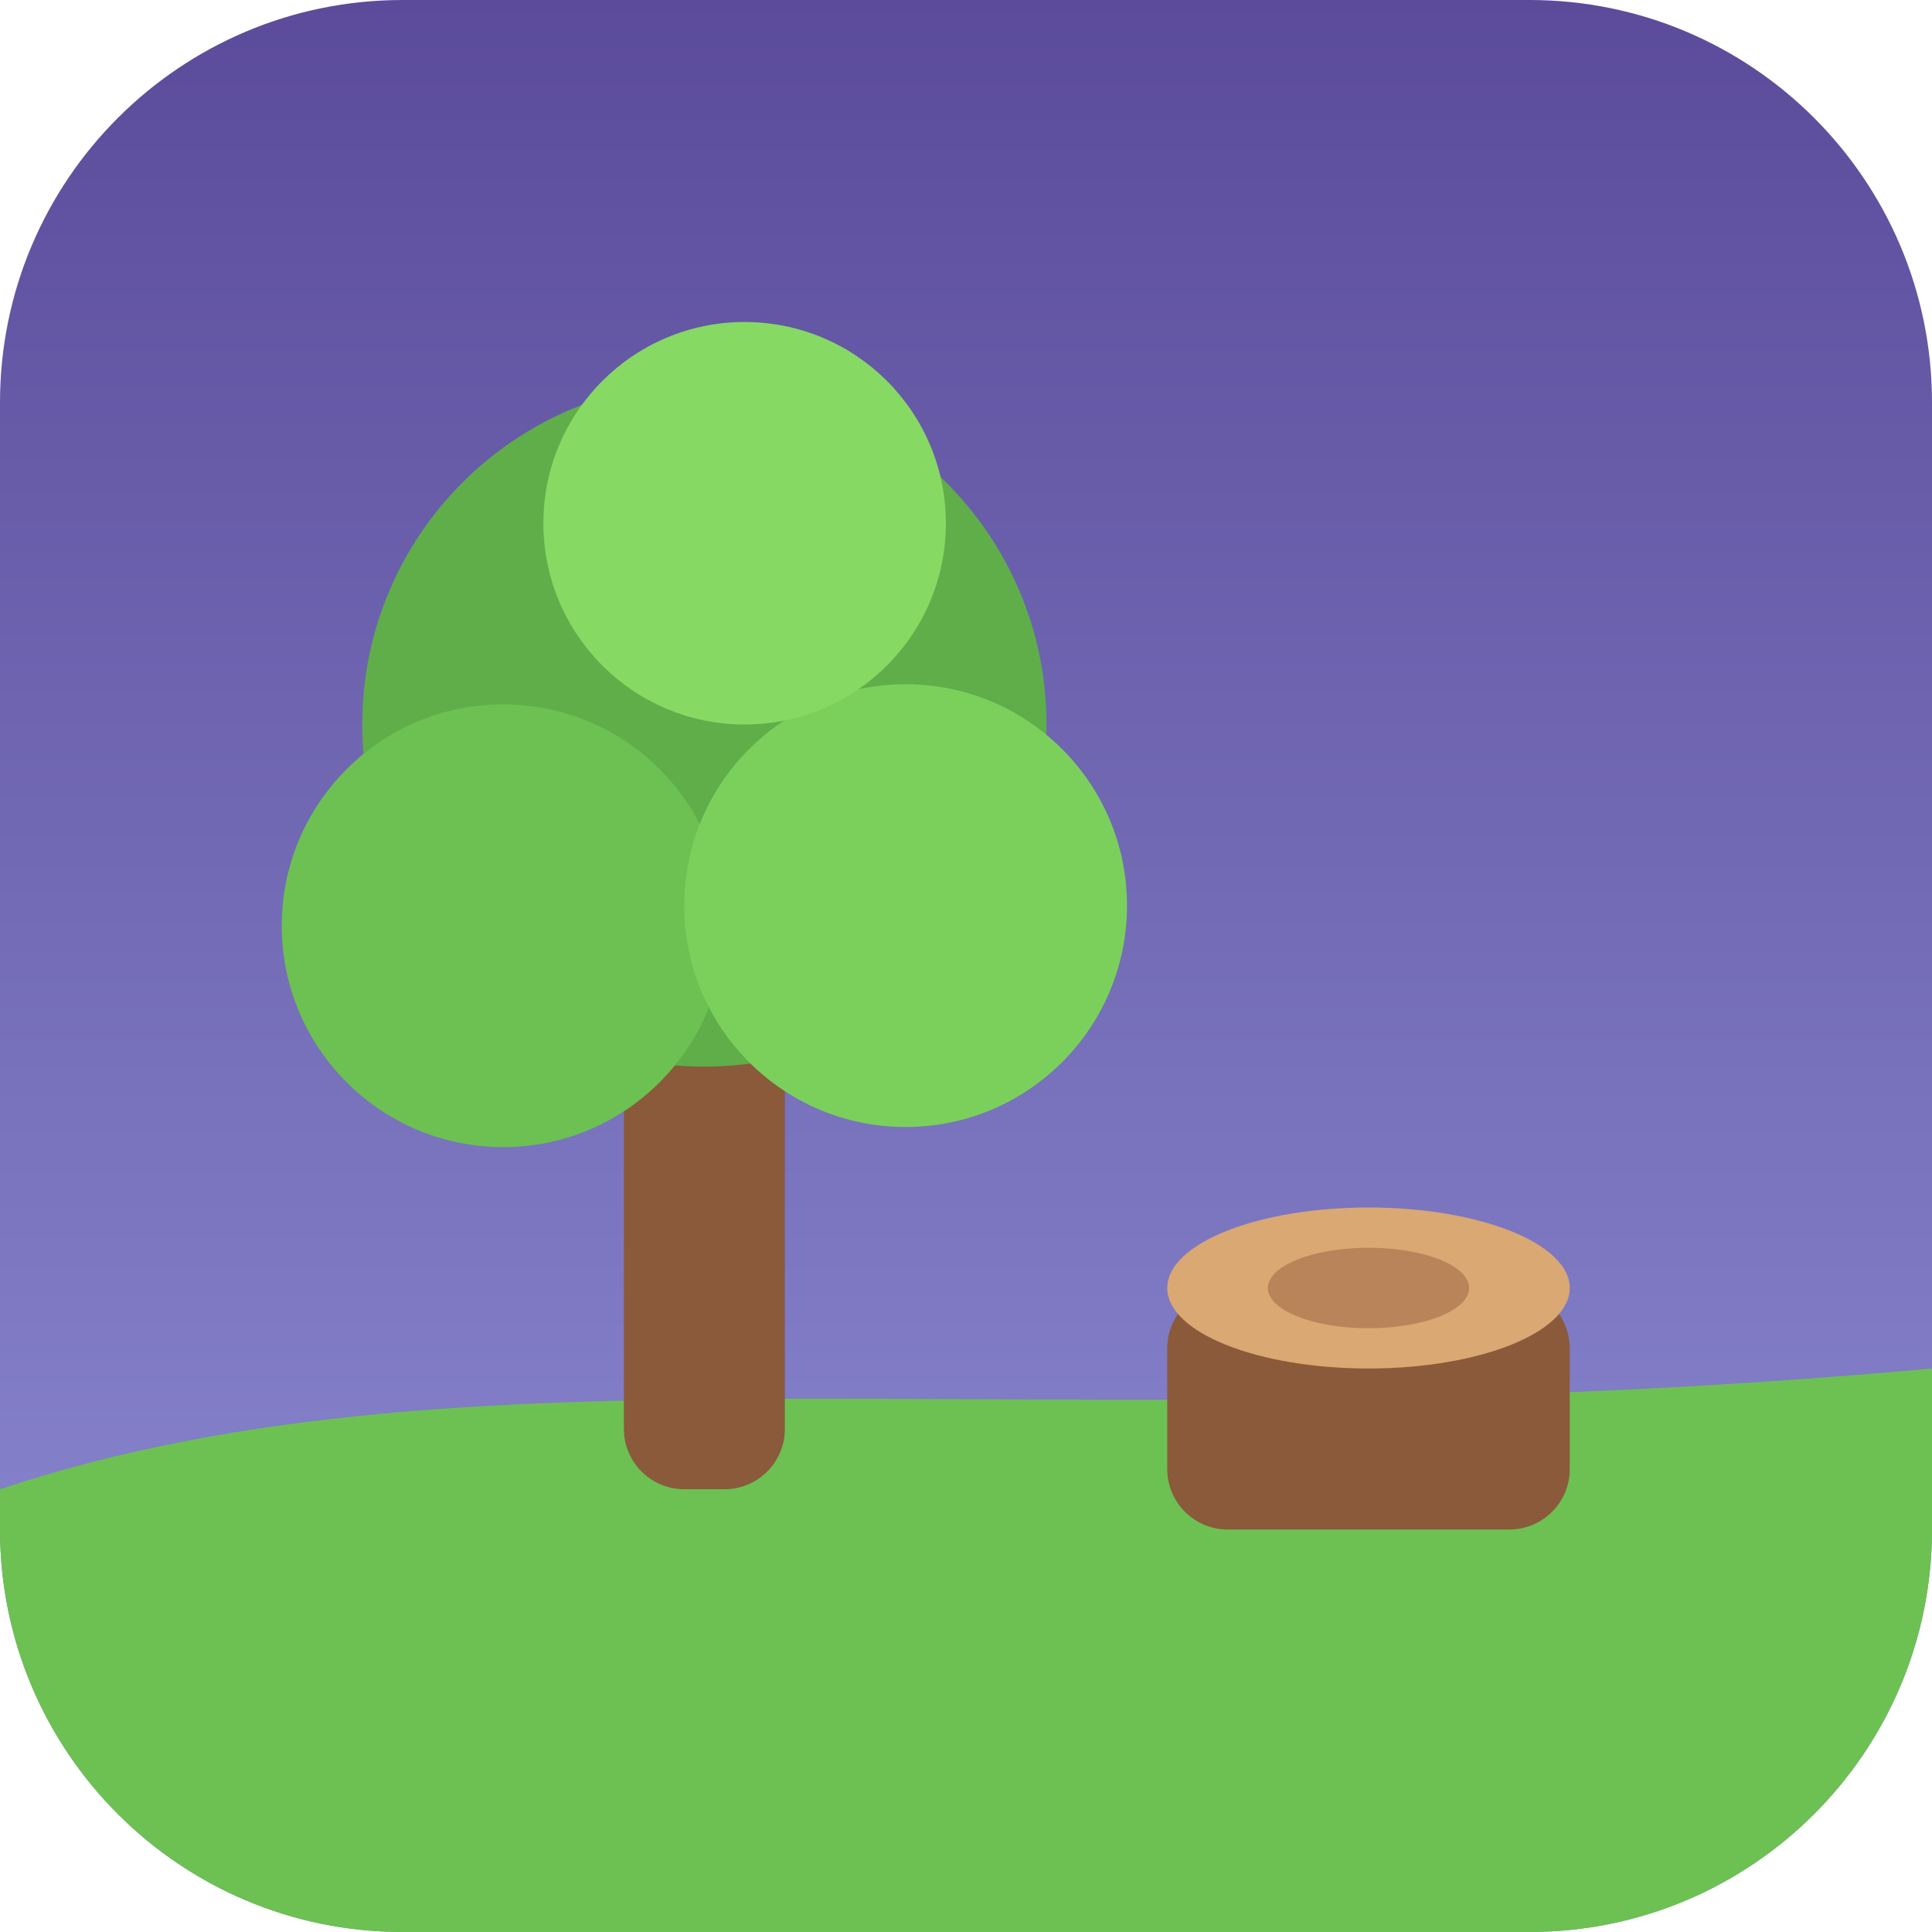
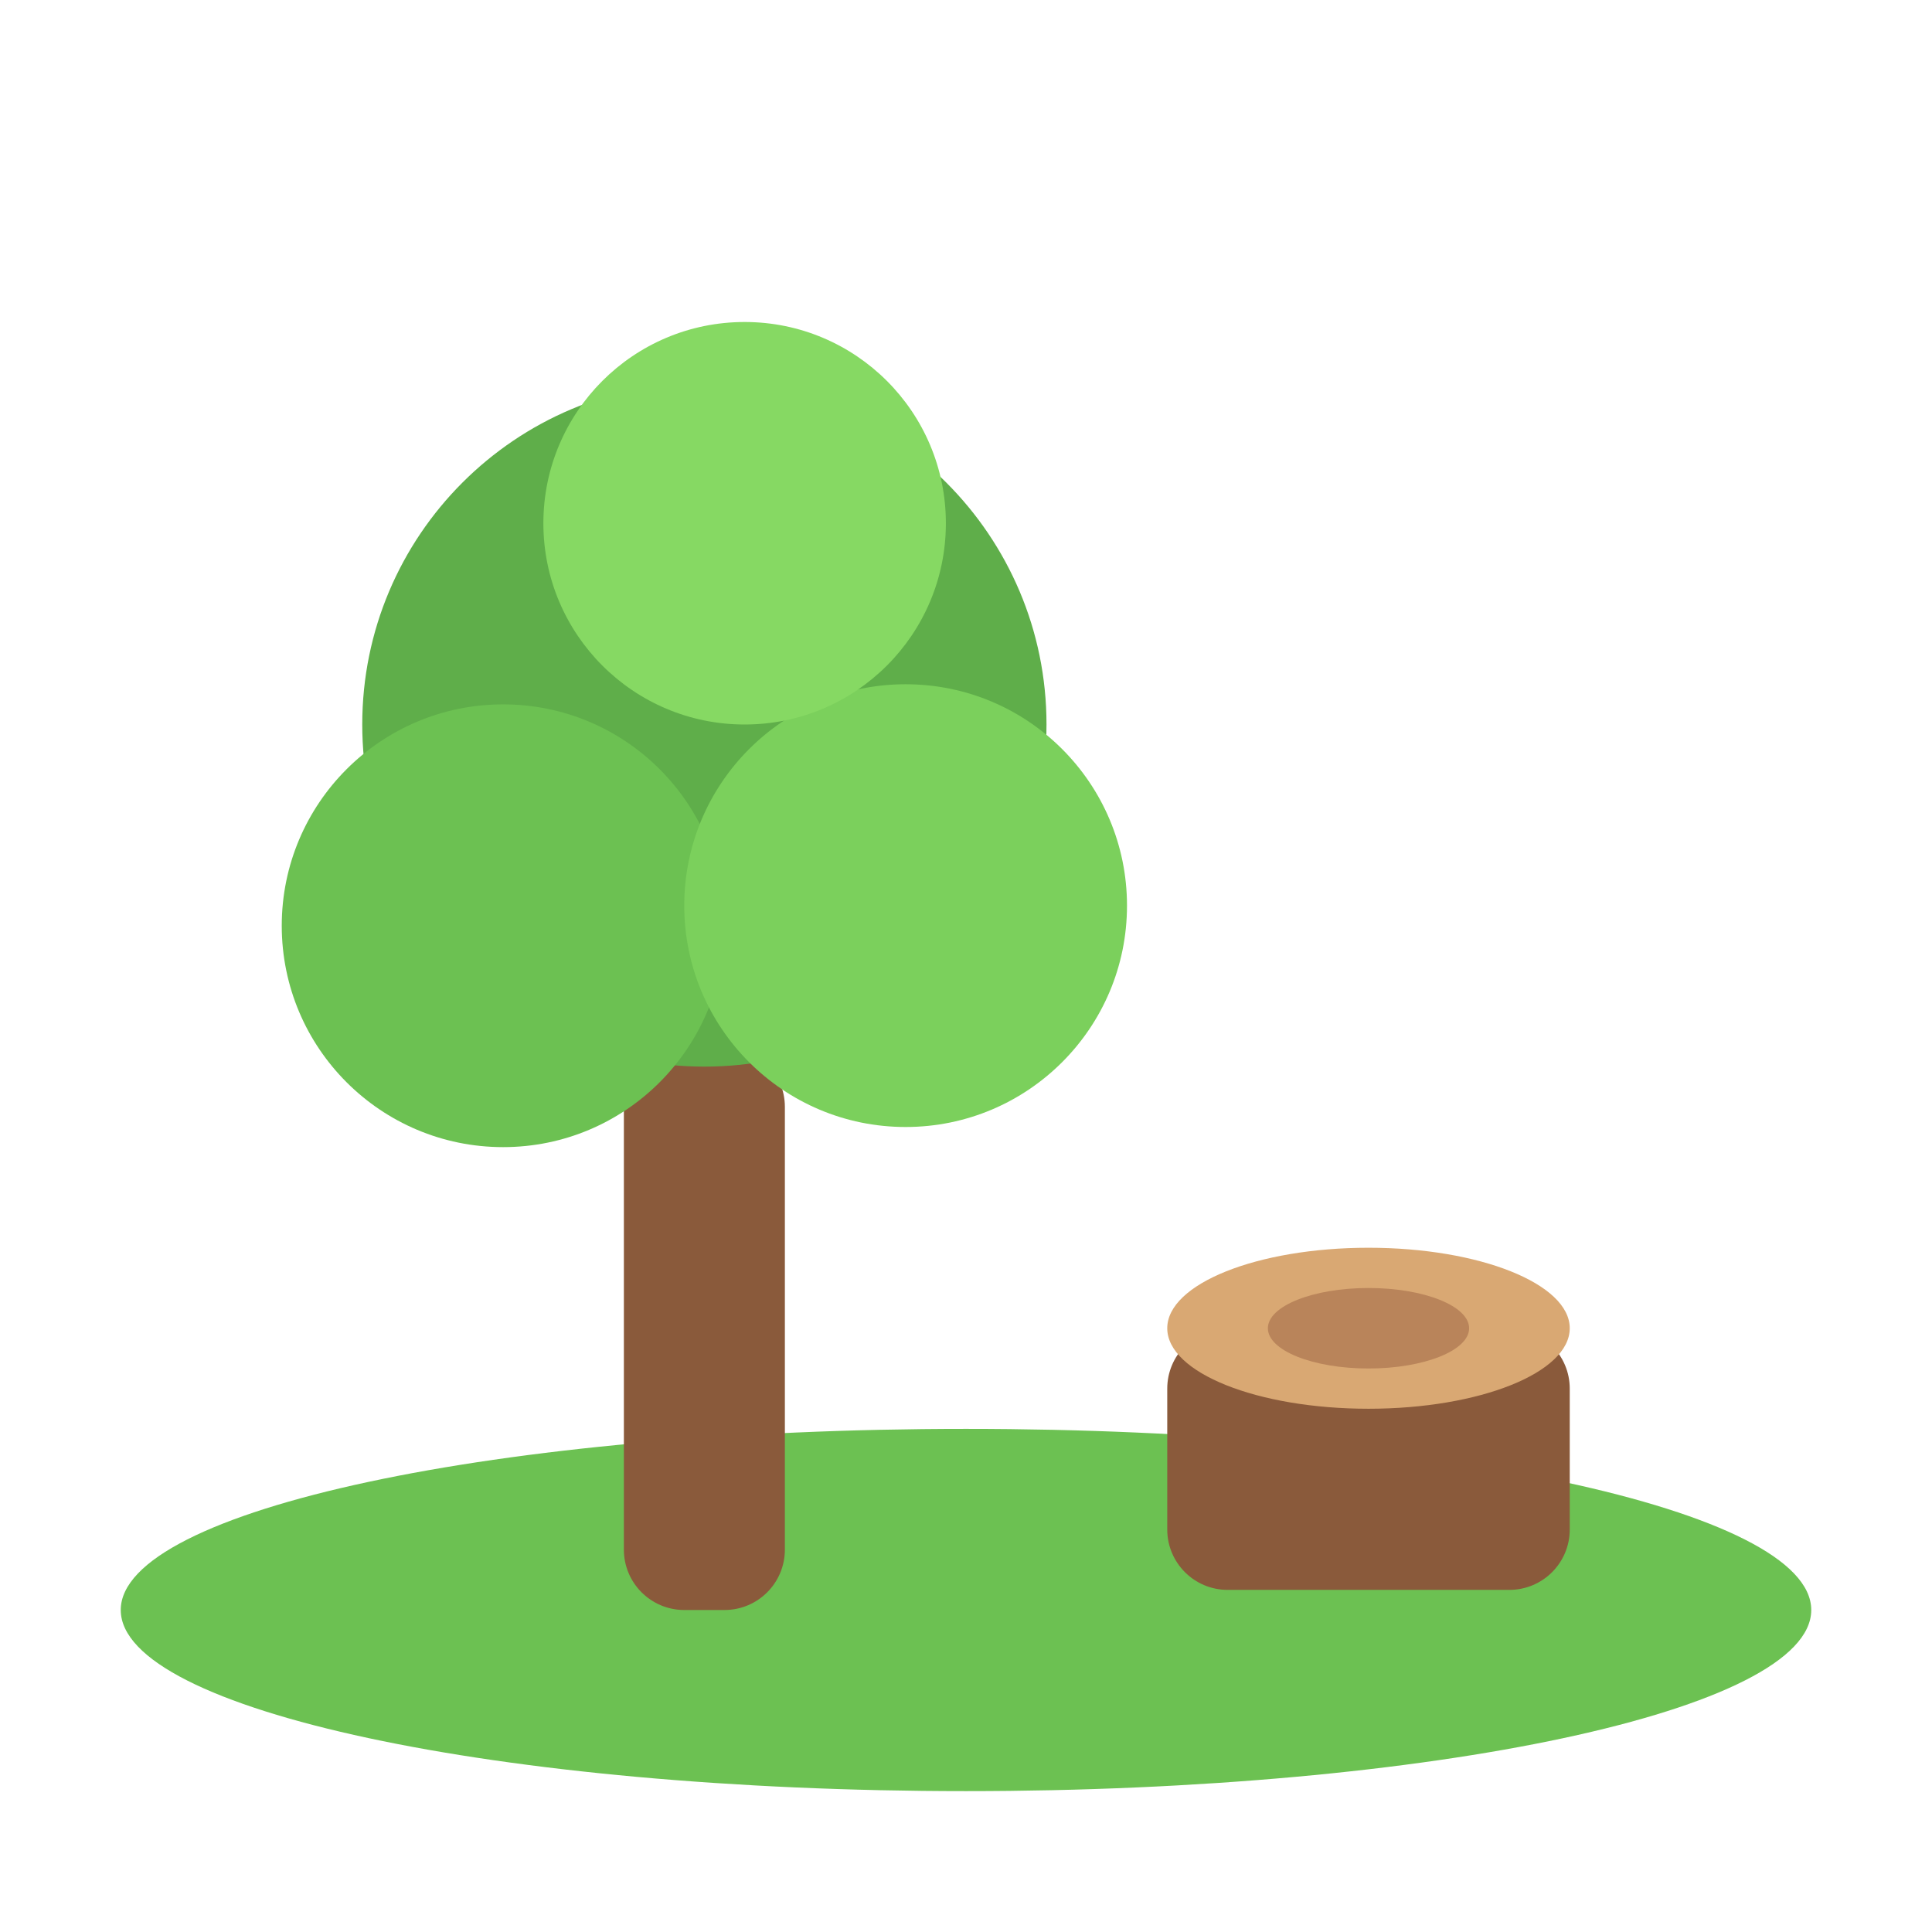
<svg xmlns="http://www.w3.org/2000/svg" viewBox="0 0 96 96">
-   <defs>
-     <linearGradient id="sky" x1="0" y1="0" x2="0" y2="1">
-       <stop offset="0" stop-color="#5b4b9a" />
-       <stop offset="1" stop-color="#8f8fd6" />
-     </linearGradient>
-     <clipPath id="frame">
-       <rect width="96" height="96" rx="20" />
-     </clipPath>
-   </defs>
-   <g clip-path="url(#frame)">
-     <rect width="96" height="96" fill="url(#sky)" />
-     <path d="M0 74 C 24 66, 52 72, 96 68 L96 96 L0 96 Z" fill="#6cc152" />
-     <rect x="31" y="50" width="8" height="24" rx="3" fill="#8a5a3b" />
-     <circle cx="35" cy="36" r="17" fill="#5fae4a" />
-     <circle cx="25" cy="46" r="11" fill="#6cc152" />
-     <circle cx="45" cy="45" r="11" fill="#7bd05c" />
-     <circle cx="37" cy="26" r="10" fill="#86d963" />
-     <rect x="58" y="64" width="20" height="12" rx="3" fill="#8a5a3b" />
-     <ellipse cx="68" cy="64" rx="10" ry="4" fill="#d9a873" />
-     <ellipse cx="68" cy="64" rx="5" ry="2" fill="#b9845a" />
-   </g>
+   <ellipse cx="48" cy="80" rx="42" ry="9" fill="#6cc152" />
+   <rect x="31" y="52" width="8" height="28" rx="3" fill="#8a5a3b" />
+   <circle cx="35" cy="36" r="17" fill="#5fae4a" />
+   <circle cx="25" cy="46" r="11" fill="#6cc152" />
+   <circle cx="45" cy="45" r="11" fill="#7bd05c" />
+   <circle cx="37" cy="26" r="10" fill="#86d963" />
+   <rect x="58" y="66" width="20" height="13" rx="3" fill="#8a5a3b" />
+   <ellipse cx="68" cy="66" rx="10" ry="4" fill="#d9a873" />
+   <ellipse cx="68" cy="66" rx="5" ry="2" fill="#b9845a" />
</svg>
